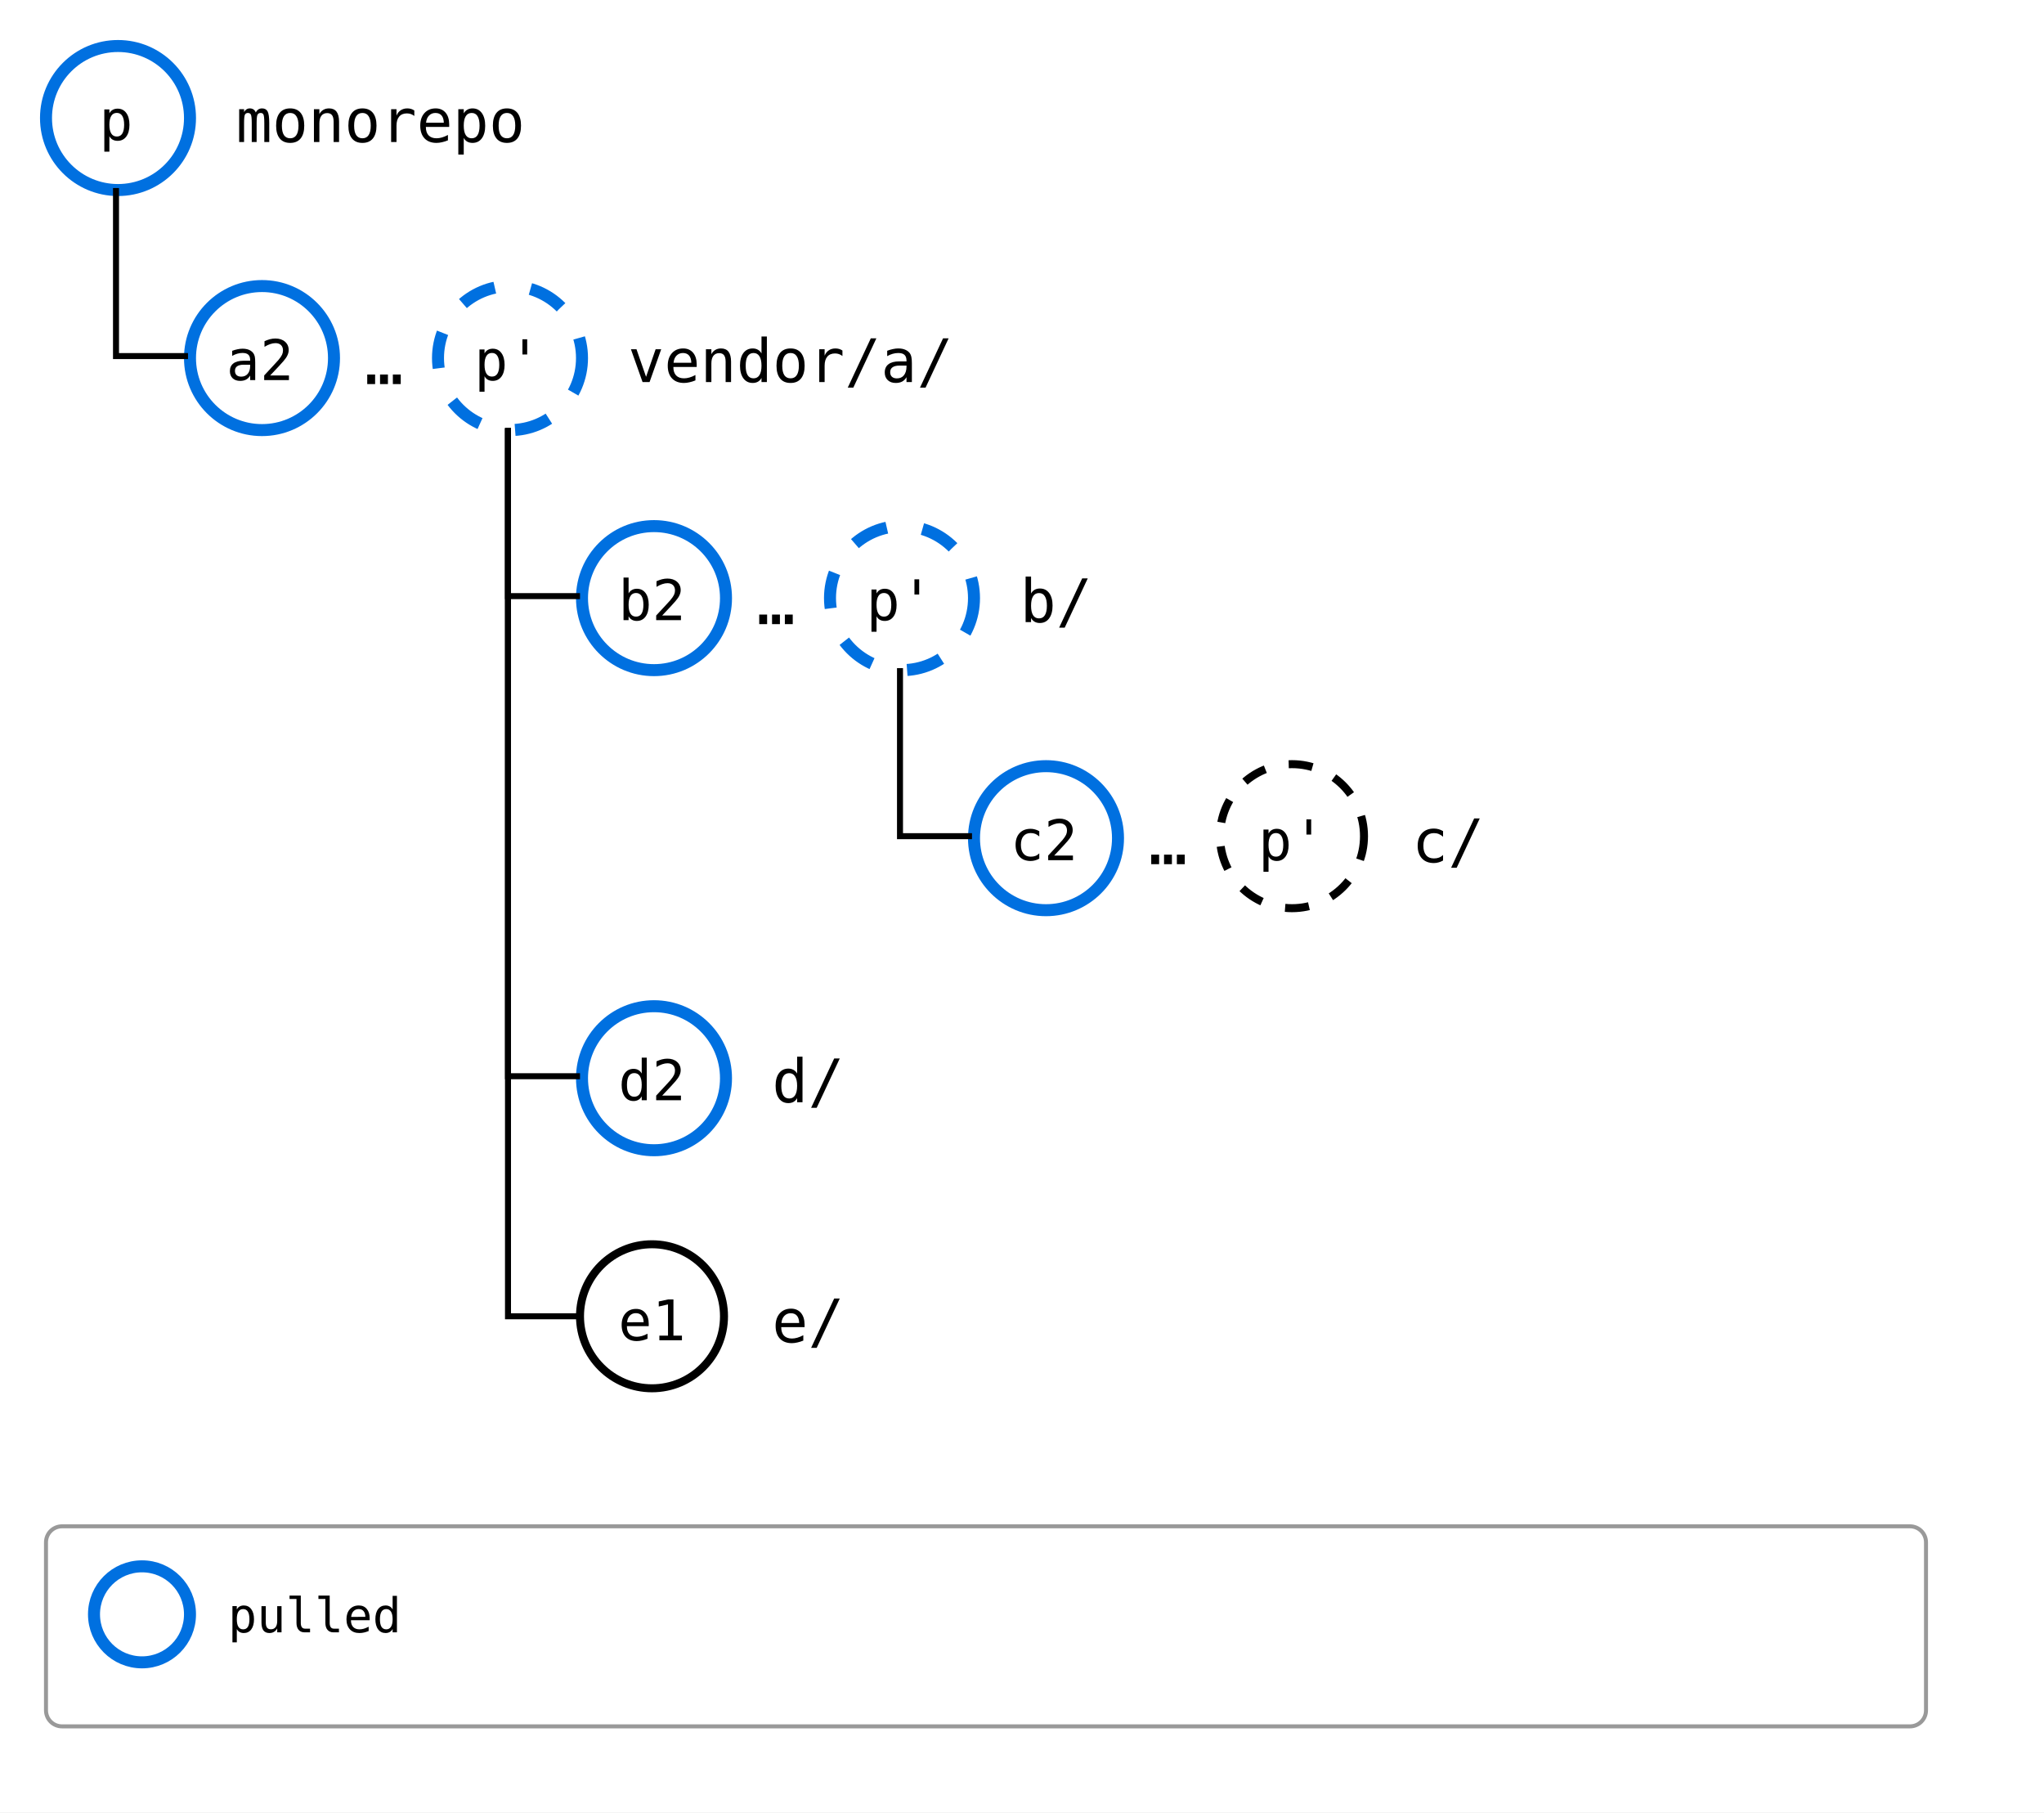
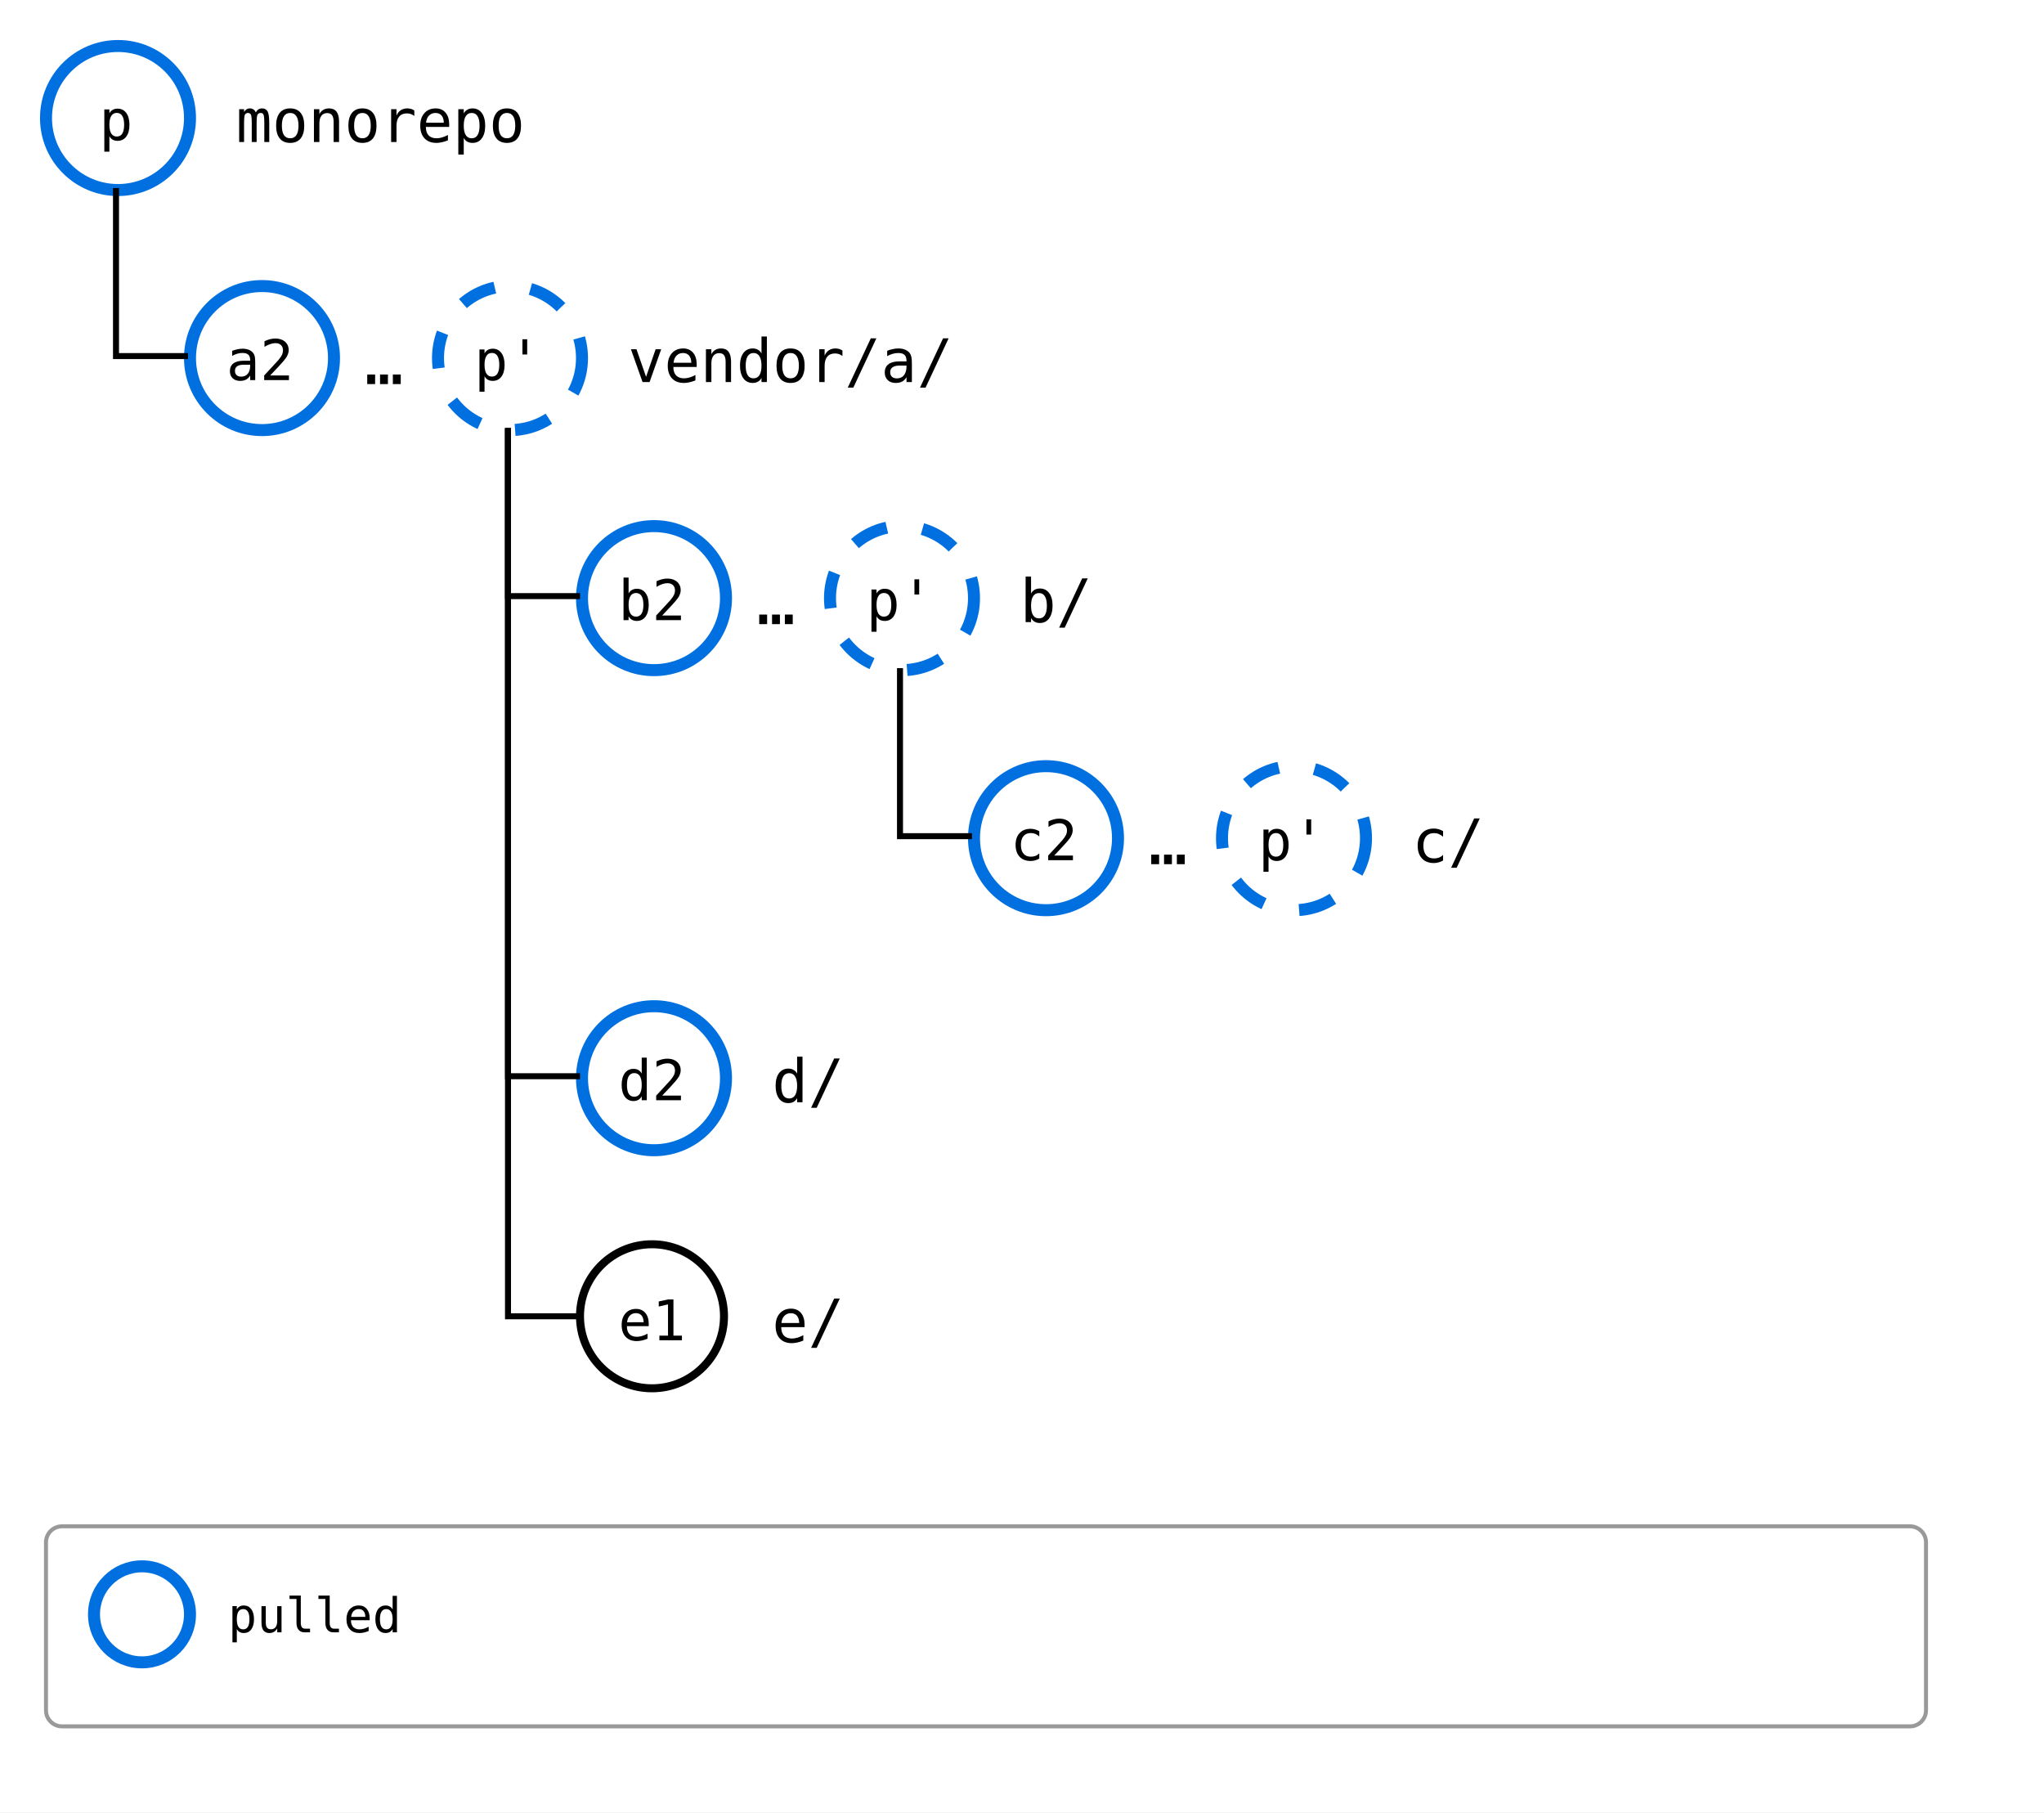
- <svg xmlns="http://www.w3.org/2000/svg" style="background: #ffffff; background-color: light-dark(#ffffff, #121212); color-scheme: light dark;" version="1.1" width="511px" height="453px" viewBox="0 0 511 453" id="ge-svg-oa44C3a1YFbEIYyh8stI" content="&lt;mxfile host=&quot;Electron&quot;&gt;&#10;  &lt;diagram name=&quot;tree-pulled&quot; id=&quot;tree-pulled&quot;&gt;&#10;    &lt;mxGraphModel dx=&quot;-262&quot; dy=&quot;-116&quot; grid=&quot;0&quot; gridSize=&quot;10&quot; guides=&quot;1&quot; tooltips=&quot;1&quot; connect=&quot;1&quot; arrows=&quot;1&quot; fold=&quot;0&quot; page=&quot;0&quot; pageScale=&quot;1&quot; pageWidth=&quot;850&quot; pageHeight=&quot;1100&quot; background=&quot;#ffffff&quot; math=&quot;0&quot; shadow=&quot;0&quot;&gt;&#10;      &lt;root&gt;&#10;        &lt;mxCell id=&quot;0&quot; /&gt;&#10;        &lt;mxCell id=&quot;1&quot; parent=&quot;0&quot; /&gt;&#10;        &lt;mxCell id=&quot;s0&quot; parent=&quot;1&quot; style=&quot;ellipse;aspect=fixed;strokeWidth=2;fontSize=14;fontFamily=Roboto Mono,monospace;strokeColor=#0070E0;strokeWidth=3;&quot; value=&quot;p&quot; vertex=&quot;1&quot;&gt;&#10;          &lt;mxGeometry height=&quot;36&quot; width=&quot;36&quot; as=&quot;geometry&quot; /&gt;&#10;        &lt;/mxCell&gt;&#10;        &lt;mxCell id=&quot;f0&quot; parent=&quot;1&quot; style=&quot;text;align=left;verticalAlign=middle;fontSize=15;fontFamily=Roboto Mono,monospace;tree=1;&quot; value=&quot;monorepo&quot; vertex=&quot;1&quot;&gt;&#10;          &lt;mxGeometry height=&quot;36&quot; width=&quot;192&quot; x=&quot;46&quot; as=&quot;geometry&quot; /&gt;&#10;        &lt;/mxCell&gt;&#10;        &lt;mxCell id=&quot;s1&quot; parent=&quot;1&quot; style=&quot;ellipse;aspect=fixed;strokeWidth=2;fontSize=14;fontFamily=Roboto Mono,monospace;strokeColor=#0070E0;strokeWidth=3;&quot; value=&quot;a2&quot; vertex=&quot;1&quot;&gt;&#10;          &lt;mxGeometry height=&quot;36&quot; width=&quot;36&quot; x=&quot;36&quot; y=&quot;60&quot; as=&quot;geometry&quot; /&gt;&#10;        &lt;/mxCell&gt;&#10;        &lt;mxCell id=&quot;c1&quot; edge=&quot;1&quot; parent=&quot;1&quot; source=&quot;s0&quot; style=&quot;endArrow=none;strokeWidth=1.5;edgeStyle=orthogonalEdgeStyle;rounded=0;exitX=0.5;exitY=1;exitDx=0;exitDy=0;entryX=0;entryY=0.5;entryDx=0;entryDy=0;&quot; target=&quot;s1&quot;&gt;&#10;          &lt;mxGeometry relative=&quot;1&quot; as=&quot;geometry&quot; /&gt;&#10;        &lt;/mxCell&gt;&#10;        &lt;mxCell id=&quot;r1&quot; parent=&quot;1&quot; style=&quot;ellipse;aspect=fixed;strokeWidth=2;fontSize=14;fontFamily=Roboto Mono,monospace;dashed=1;strokeColor=#0070E0;strokeWidth=3;&quot; value=&quot;p&amp;#39;&quot; vertex=&quot;1&quot;&gt;&#10;          &lt;mxGeometry height=&quot;36&quot; width=&quot;36&quot; x=&quot;98&quot; y=&quot;60&quot; as=&quot;geometry&quot; /&gt;&#10;        &lt;/mxCell&gt;&#10;        &lt;mxCell id=&quot;dots1&quot; parent=&quot;1&quot; style=&quot;text;align=center;verticalAlign=middle;fontSize=16;fontFamily=Roboto Mono,monospace;&quot; value=&quot;…&quot; vertex=&quot;1&quot;&gt;&#10;          &lt;mxGeometry height=&quot;36&quot; width=&quot;22&quot; x=&quot;74&quot; y=&quot;60&quot; as=&quot;geometry&quot; /&gt;&#10;        &lt;/mxCell&gt;&#10;        &lt;mxCell id=&quot;f1&quot; parent=&quot;1&quot; style=&quot;text;align=left;verticalAlign=middle;fontSize=15;fontFamily=Roboto Mono,monospace;&quot; value=&quot;vendor/a/&quot; vertex=&quot;1&quot;&gt;&#10;          &lt;mxGeometry height=&quot;36&quot; width=&quot;201&quot; x=&quot;144&quot; y=&quot;60&quot; as=&quot;geometry&quot; /&gt;&#10;        &lt;/mxCell&gt;&#10;        &lt;mxCell id=&quot;s2&quot; parent=&quot;1&quot; style=&quot;ellipse;aspect=fixed;strokeWidth=2;fontSize=14;fontFamily=Roboto Mono,monospace;strokeColor=#0070E0;strokeWidth=3;&quot; value=&quot;b2&quot; vertex=&quot;1&quot;&gt;&#10;          &lt;mxGeometry height=&quot;36&quot; width=&quot;36&quot; x=&quot;134&quot; y=&quot;120&quot; as=&quot;geometry&quot; /&gt;&#10;        &lt;/mxCell&gt;&#10;        &lt;mxCell id=&quot;c2&quot; edge=&quot;1&quot; parent=&quot;1&quot; source=&quot;r1&quot; style=&quot;endArrow=none;strokeWidth=1.5;edgeStyle=orthogonalEdgeStyle;rounded=0;exitX=0.5;exitY=1;exitDx=0;exitDy=0;entryX=0;entryY=0.5;entryDx=0;entryDy=0;&quot; target=&quot;s2&quot;&gt;&#10;          &lt;mxGeometry relative=&quot;1&quot; as=&quot;geometry&quot; /&gt;&#10;        &lt;/mxCell&gt;&#10;        &lt;mxCell id=&quot;r2&quot; parent=&quot;1&quot; style=&quot;ellipse;aspect=fixed;strokeWidth=2;fontSize=14;fontFamily=Roboto Mono,monospace;dashed=1;strokeColor=#0070E0;strokeWidth=3;&quot; value=&quot;p&amp;#39;&quot; vertex=&quot;1&quot;&gt;&#10;          &lt;mxGeometry height=&quot;36&quot; width=&quot;36&quot; x=&quot;196&quot; y=&quot;120&quot; as=&quot;geometry&quot; /&gt;&#10;        &lt;/mxCell&gt;&#10;        &lt;mxCell id=&quot;dots2&quot; parent=&quot;1&quot; style=&quot;text;align=center;verticalAlign=middle;fontSize=16;fontFamily=Roboto Mono,monospace;&quot; value=&quot;…&quot; vertex=&quot;1&quot;&gt;&#10;          &lt;mxGeometry height=&quot;36&quot; width=&quot;22&quot; x=&quot;172&quot; y=&quot;120&quot; as=&quot;geometry&quot; /&gt;&#10;        &lt;/mxCell&gt;&#10;        &lt;mxCell id=&quot;f2&quot; parent=&quot;1&quot; style=&quot;text;align=left;verticalAlign=middle;fontSize=15;fontFamily=Roboto Mono,monospace;&quot; value=&quot;b/&quot; vertex=&quot;1&quot;&gt;&#10;          &lt;mxGeometry height=&quot;36&quot; width=&quot;138&quot; x=&quot;242&quot; y=&quot;120&quot; as=&quot;geometry&quot; /&gt;&#10;        &lt;/mxCell&gt;&#10;        &lt;mxCell id=&quot;s3&quot; parent=&quot;1&quot; style=&quot;ellipse;aspect=fixed;strokeWidth=2;fontSize=14;fontFamily=Roboto Mono,monospace;strokeColor=#0070E0;strokeWidth=3;&quot; value=&quot;c2&quot; vertex=&quot;1&quot;&gt;&#10;          &lt;mxGeometry height=&quot;36&quot; width=&quot;36&quot; x=&quot;232&quot; y=&quot;180&quot; as=&quot;geometry&quot; /&gt;&#10;        &lt;/mxCell&gt;&#10;        &lt;mxCell id=&quot;c3&quot; edge=&quot;1&quot; parent=&quot;1&quot; source=&quot;r2&quot; style=&quot;endArrow=none;strokeWidth=1.5;edgeStyle=orthogonalEdgeStyle;rounded=0;exitX=0.5;exitY=1;exitDx=0;exitDy=0;entryX=0;entryY=0.5;entryDx=0;entryDy=0;&quot; target=&quot;s3&quot;&gt;&#10;          &lt;mxGeometry relative=&quot;1&quot; as=&quot;geometry&quot; /&gt;&#10;        &lt;/mxCell&gt;&#10;        &lt;mxCell id=&quot;r3&quot; parent=&quot;1&quot; style=&quot;ellipse;aspect=fixed;strokeWidth=2;fontSize=14;fontFamily=Roboto Mono,monospace;dashed=1;&quot; value=&quot;p&amp;#39;&quot; vertex=&quot;1&quot;&gt;&#10;          &lt;mxGeometry height=&quot;36&quot; width=&quot;36&quot; x=&quot;294&quot; y=&quot;180&quot; as=&quot;geometry&quot; /&gt;&#10;        &lt;/mxCell&gt;&#10;        &lt;mxCell id=&quot;dots3&quot; parent=&quot;1&quot; style=&quot;text;align=center;verticalAlign=middle;fontSize=16;fontFamily=Roboto Mono,monospace;&quot; value=&quot;…&quot; vertex=&quot;1&quot;&gt;&#10;          &lt;mxGeometry height=&quot;36&quot; width=&quot;22&quot; x=&quot;270&quot; y=&quot;180&quot; as=&quot;geometry&quot; /&gt;&#10;        &lt;/mxCell&gt;&#10;        &lt;mxCell id=&quot;f3&quot; parent=&quot;1&quot; style=&quot;text;align=left;verticalAlign=middle;fontSize=15;fontFamily=Roboto Mono,monospace;&quot; value=&quot;c/&quot; vertex=&quot;1&quot;&gt;&#10;          &lt;mxGeometry height=&quot;36&quot; width=&quot;138&quot; x=&quot;340&quot; y=&quot;180&quot; as=&quot;geometry&quot; /&gt;&#10;        &lt;/mxCell&gt;&#10;        &lt;mxCell id=&quot;s4&quot; parent=&quot;1&quot; style=&quot;ellipse;aspect=fixed;strokeWidth=2;fontSize=14;fontFamily=Roboto Mono,monospace;strokeColor=#0070E0;strokeWidth=3;&quot; value=&quot;d2&quot; vertex=&quot;1&quot;&gt;&#10;          &lt;mxGeometry height=&quot;36&quot; width=&quot;36&quot; x=&quot;134&quot; y=&quot;240&quot; as=&quot;geometry&quot; /&gt;&#10;        &lt;/mxCell&gt;&#10;        &lt;mxCell id=&quot;c4&quot; edge=&quot;1&quot; parent=&quot;1&quot; source=&quot;r1&quot; style=&quot;endArrow=none;strokeWidth=1.5;edgeStyle=orthogonalEdgeStyle;rounded=0;exitX=0.5;exitY=1;exitDx=0;exitDy=0;entryX=0;entryY=0.5;entryDx=0;entryDy=0;&quot; target=&quot;s4&quot;&gt;&#10;          &lt;mxGeometry relative=&quot;1&quot; as=&quot;geometry&quot; /&gt;&#10;        &lt;/mxCell&gt;&#10;        &lt;mxCell id=&quot;f4&quot; parent=&quot;1&quot; style=&quot;text;align=left;verticalAlign=middle;fontSize=15;fontFamily=Roboto Mono,monospace;&quot; value=&quot;d/&quot; vertex=&quot;1&quot;&gt;&#10;          &lt;mxGeometry height=&quot;36&quot; width=&quot;138&quot; x=&quot;180&quot; y=&quot;240&quot; as=&quot;geometry&quot; /&gt;&#10;        &lt;/mxCell&gt;&#10;        &lt;mxCell id=&quot;s5&quot; parent=&quot;1&quot; style=&quot;ellipse;aspect=fixed;strokeWidth=2;fontSize=14;fontFamily=Roboto Mono,monospace;&quot; value=&quot;e1&quot; vertex=&quot;1&quot;&gt;&#10;          &lt;mxGeometry height=&quot;36&quot; width=&quot;36&quot; x=&quot;134&quot; y=&quot;300&quot; as=&quot;geometry&quot; /&gt;&#10;        &lt;/mxCell&gt;&#10;        &lt;mxCell id=&quot;c5&quot; edge=&quot;1&quot; parent=&quot;1&quot; source=&quot;r1&quot; style=&quot;endArrow=none;strokeWidth=1.5;edgeStyle=orthogonalEdgeStyle;rounded=0;exitX=0.5;exitY=1;exitDx=0;exitDy=0;entryX=0;entryY=0.5;entryDx=0;entryDy=0;&quot; target=&quot;s5&quot;&gt;&#10;          &lt;mxGeometry relative=&quot;1&quot; as=&quot;geometry&quot; /&gt;&#10;        &lt;/mxCell&gt;&#10;        &lt;mxCell id=&quot;f5&quot; parent=&quot;1&quot; style=&quot;text;align=left;verticalAlign=middle;fontSize=15;fontFamily=Roboto Mono,monospace;&quot; value=&quot;e/&quot; vertex=&quot;1&quot;&gt;&#10;          &lt;mxGeometry height=&quot;36&quot; width=&quot;138&quot; x=&quot;180&quot; y=&quot;300&quot; as=&quot;geometry&quot; /&gt;&#10;        &lt;/mxCell&gt;&#10;        &lt;mxCell id=&quot;legend&quot; parent=&quot;1&quot; style=&quot;rounded=1;arcSize=8;fillColor=none;strokeColor=#999999;strokeWidth=1;legend=1;&quot; value=&quot;&quot; vertex=&quot;1&quot;&gt;&#10;          &lt;mxGeometry height=&quot;50&quot; width=&quot;470&quot; y=&quot;370&quot; as=&quot;geometry&quot; /&gt;&#10;        &lt;/mxCell&gt;&#10;        &lt;mxCell id=&quot;lg0&quot; parent=&quot;legend&quot; style=&quot;ellipse;aspect=fixed;strokeWidth=2;strokeColor=#0070E0;strokeWidth=3;&quot; value=&quot;&quot; vertex=&quot;1&quot;&gt;&#10;          &lt;mxGeometry height=&quot;24&quot; width=&quot;24&quot; x=&quot;12&quot; y=&quot;10&quot; as=&quot;geometry&quot; /&gt;&#10;        &lt;/mxCell&gt;&#10;        &lt;mxCell id=&quot;lt0&quot; parent=&quot;legend&quot; style=&quot;text;align=left;verticalAlign=middle;fontSize=12;fontFamily=Roboto Mono,monospace;&quot; value=&quot;pulled&quot; vertex=&quot;1&quot;&gt;&#10;          &lt;mxGeometry height=&quot;28&quot; width=&quot;190&quot; x=&quot;44&quot; y=&quot;8&quot; as=&quot;geometry&quot; /&gt;&#10;        &lt;/mxCell&gt;&#10;      &lt;/root&gt;&#10;    &lt;/mxGraphModel&gt;&#10;  &lt;/diagram&gt;&#10;&lt;/mxfile&gt;&#10;">
-   <style type="text/css">@supports (color: light-dark(#000, #fff)) { #ge-svg-oa44C3a1YFbEIYyh8stI { --ge-adaptive-bg: light-dark(#ffffff, var(--ge-dark-color, #121212)); } }</style>
+ <svg xmlns="http://www.w3.org/2000/svg" style="background: #ffffff; background-color: light-dark(#ffffff, #121212); color-scheme: light dark;" version="1.1" width="511px" height="453px" viewBox="0 0 511 453" id="ge-svg-OMrAR8x2IR1rV7DKzYcM" content="&lt;mxfile host=&quot;Electron&quot;&gt;&#10;  &lt;diagram name=&quot;tree&quot; id=&quot;tree&quot;&gt;&#10;    &lt;mxGraphModel dx=&quot;-262&quot; dy=&quot;-116&quot; grid=&quot;0&quot; gridSize=&quot;10&quot; guides=&quot;1&quot; tooltips=&quot;1&quot; connect=&quot;1&quot; arrows=&quot;1&quot; fold=&quot;0&quot; page=&quot;0&quot; pageScale=&quot;1&quot; pageWidth=&quot;850&quot; pageHeight=&quot;1100&quot; background=&quot;#ffffff&quot; math=&quot;0&quot; shadow=&quot;0&quot;&gt;&#10;      &lt;root&gt;&#10;        &lt;mxCell id=&quot;0&quot; /&gt;&#10;        &lt;mxCell id=&quot;1&quot; parent=&quot;0&quot; /&gt;&#10;        &lt;mxCell id=&quot;s0&quot; parent=&quot;1&quot; style=&quot;ellipse;aspect=fixed;strokeWidth=2;fontSize=14;fontFamily=Roboto Mono,monospace;strokeColor=#0070E0;strokeWidth=3;&quot; value=&quot;p&quot; vertex=&quot;1&quot;&gt;&#10;          &lt;mxGeometry height=&quot;36&quot; width=&quot;36&quot; as=&quot;geometry&quot; /&gt;&#10;        &lt;/mxCell&gt;&#10;        &lt;mxCell id=&quot;f0&quot; parent=&quot;1&quot; style=&quot;text;align=left;verticalAlign=middle;fontSize=15;fontFamily=Roboto Mono,monospace;tree=1;&quot; value=&quot;monorepo&quot; vertex=&quot;1&quot;&gt;&#10;          &lt;mxGeometry height=&quot;36&quot; width=&quot;192&quot; x=&quot;46&quot; as=&quot;geometry&quot; /&gt;&#10;        &lt;/mxCell&gt;&#10;        &lt;mxCell id=&quot;s1&quot; parent=&quot;1&quot; style=&quot;ellipse;aspect=fixed;strokeWidth=2;fontSize=14;fontFamily=Roboto Mono,monospace;strokeColor=#0070E0;strokeWidth=3;&quot; value=&quot;a2&quot; vertex=&quot;1&quot;&gt;&#10;          &lt;mxGeometry height=&quot;36&quot; width=&quot;36&quot; x=&quot;36&quot; y=&quot;60&quot; as=&quot;geometry&quot; /&gt;&#10;        &lt;/mxCell&gt;&#10;        &lt;mxCell id=&quot;dots1&quot; parent=&quot;1&quot; style=&quot;text;align=center;verticalAlign=middle;fontSize=16;fontFamily=Roboto Mono,monospace;&quot; value=&quot;…&quot; vertex=&quot;1&quot;&gt;&#10;          &lt;mxGeometry height=&quot;36&quot; width=&quot;22&quot; x=&quot;74&quot; y=&quot;60&quot; as=&quot;geometry&quot; /&gt;&#10;        &lt;/mxCell&gt;&#10;        &lt;mxCell id=&quot;r1&quot; parent=&quot;1&quot; style=&quot;ellipse;aspect=fixed;strokeWidth=2;fontSize=14;fontFamily=Roboto Mono,monospace;dashed=1;strokeColor=#0070E0;strokeWidth=3;&quot; value=&quot;p&amp;#39;&quot; vertex=&quot;1&quot;&gt;&#10;          &lt;mxGeometry height=&quot;36&quot; width=&quot;36&quot; x=&quot;98&quot; y=&quot;60&quot; as=&quot;geometry&quot; /&gt;&#10;        &lt;/mxCell&gt;&#10;        &lt;mxCell id=&quot;f1&quot; parent=&quot;1&quot; style=&quot;text;align=left;verticalAlign=middle;fontSize=15;fontFamily=Roboto Mono,monospace;&quot; value=&quot;vendor/a/&quot; vertex=&quot;1&quot;&gt;&#10;          &lt;mxGeometry height=&quot;36&quot; width=&quot;201&quot; x=&quot;144&quot; y=&quot;60&quot; as=&quot;geometry&quot; /&gt;&#10;        &lt;/mxCell&gt;&#10;        &lt;mxCell id=&quot;s2&quot; parent=&quot;1&quot; style=&quot;ellipse;aspect=fixed;strokeWidth=2;fontSize=14;fontFamily=Roboto Mono,monospace;strokeColor=#0070E0;strokeWidth=3;&quot; value=&quot;b2&quot; vertex=&quot;1&quot;&gt;&#10;          &lt;mxGeometry height=&quot;36&quot; width=&quot;36&quot; x=&quot;134&quot; y=&quot;120&quot; as=&quot;geometry&quot; /&gt;&#10;        &lt;/mxCell&gt;&#10;        &lt;mxCell id=&quot;dots2&quot; parent=&quot;1&quot; style=&quot;text;align=center;verticalAlign=middle;fontSize=16;fontFamily=Roboto Mono,monospace;&quot; value=&quot;…&quot; vertex=&quot;1&quot;&gt;&#10;          &lt;mxGeometry height=&quot;36&quot; width=&quot;22&quot; x=&quot;172&quot; y=&quot;120&quot; as=&quot;geometry&quot; /&gt;&#10;        &lt;/mxCell&gt;&#10;        &lt;mxCell id=&quot;r2&quot; parent=&quot;1&quot; style=&quot;ellipse;aspect=fixed;strokeWidth=2;fontSize=14;fontFamily=Roboto Mono,monospace;dashed=1;strokeColor=#0070E0;strokeWidth=3;&quot; value=&quot;p&amp;#39;&quot; vertex=&quot;1&quot;&gt;&#10;          &lt;mxGeometry height=&quot;36&quot; width=&quot;36&quot; x=&quot;196&quot; y=&quot;120&quot; as=&quot;geometry&quot; /&gt;&#10;        &lt;/mxCell&gt;&#10;        &lt;mxCell id=&quot;f2&quot; parent=&quot;1&quot; style=&quot;text;align=left;verticalAlign=middle;fontSize=15;fontFamily=Roboto Mono,monospace;&quot; value=&quot;b/&quot; vertex=&quot;1&quot;&gt;&#10;          &lt;mxGeometry height=&quot;36&quot; width=&quot;138&quot; x=&quot;242&quot; y=&quot;120&quot; as=&quot;geometry&quot; /&gt;&#10;        &lt;/mxCell&gt;&#10;        &lt;mxCell id=&quot;s3&quot; parent=&quot;1&quot; style=&quot;ellipse;aspect=fixed;strokeWidth=2;fontSize=14;fontFamily=Roboto Mono,monospace;strokeColor=#0070E0;strokeWidth=3;&quot; value=&quot;c2&quot; vertex=&quot;1&quot;&gt;&#10;          &lt;mxGeometry height=&quot;36&quot; width=&quot;36&quot; x=&quot;232&quot; y=&quot;180&quot; as=&quot;geometry&quot; /&gt;&#10;        &lt;/mxCell&gt;&#10;        &lt;mxCell id=&quot;dots3&quot; parent=&quot;1&quot; style=&quot;text;align=center;verticalAlign=middle;fontSize=16;fontFamily=Roboto Mono,monospace;&quot; value=&quot;…&quot; vertex=&quot;1&quot;&gt;&#10;          &lt;mxGeometry height=&quot;36&quot; width=&quot;22&quot; x=&quot;270&quot; y=&quot;180&quot; as=&quot;geometry&quot; /&gt;&#10;        &lt;/mxCell&gt;&#10;        &lt;mxCell id=&quot;r3&quot; parent=&quot;1&quot; style=&quot;ellipse;aspect=fixed;strokeWidth=2;fontSize=14;fontFamily=Roboto Mono,monospace;dashed=1;strokeColor=#0070E0;strokeWidth=3;&quot; value=&quot;p&amp;#39;&quot; vertex=&quot;1&quot;&gt;&#10;          &lt;mxGeometry height=&quot;36&quot; width=&quot;36&quot; x=&quot;294&quot; y=&quot;180&quot; as=&quot;geometry&quot; /&gt;&#10;        &lt;/mxCell&gt;&#10;        &lt;mxCell id=&quot;f3&quot; parent=&quot;1&quot; style=&quot;text;align=left;verticalAlign=middle;fontSize=15;fontFamily=Roboto Mono,monospace;&quot; value=&quot;c/&quot; vertex=&quot;1&quot;&gt;&#10;          &lt;mxGeometry height=&quot;36&quot; width=&quot;138&quot; x=&quot;340&quot; y=&quot;180&quot; as=&quot;geometry&quot; /&gt;&#10;        &lt;/mxCell&gt;&#10;        &lt;mxCell id=&quot;s4&quot; parent=&quot;1&quot; style=&quot;ellipse;aspect=fixed;strokeWidth=2;fontSize=14;fontFamily=Roboto Mono,monospace;strokeColor=#0070E0;strokeWidth=3;&quot; value=&quot;d2&quot; vertex=&quot;1&quot;&gt;&#10;          &lt;mxGeometry height=&quot;36&quot; width=&quot;36&quot; x=&quot;134&quot; y=&quot;240&quot; as=&quot;geometry&quot; /&gt;&#10;        &lt;/mxCell&gt;&#10;        &lt;mxCell id=&quot;f4&quot; parent=&quot;1&quot; style=&quot;text;align=left;verticalAlign=middle;fontSize=15;fontFamily=Roboto Mono,monospace;&quot; value=&quot;d/&quot; vertex=&quot;1&quot;&gt;&#10;          &lt;mxGeometry height=&quot;36&quot; width=&quot;138&quot; x=&quot;180&quot; y=&quot;240&quot; as=&quot;geometry&quot; /&gt;&#10;        &lt;/mxCell&gt;&#10;        &lt;mxCell id=&quot;s5&quot; parent=&quot;1&quot; style=&quot;ellipse;aspect=fixed;strokeWidth=2;fontSize=14;fontFamily=Roboto Mono,monospace;&quot; value=&quot;e1&quot; vertex=&quot;1&quot;&gt;&#10;          &lt;mxGeometry height=&quot;36&quot; width=&quot;36&quot; x=&quot;134&quot; y=&quot;300&quot; as=&quot;geometry&quot; /&gt;&#10;        &lt;/mxCell&gt;&#10;        &lt;mxCell id=&quot;f5&quot; parent=&quot;1&quot; style=&quot;text;align=left;verticalAlign=middle;fontSize=15;fontFamily=Roboto Mono,monospace;&quot; value=&quot;e/&quot; vertex=&quot;1&quot;&gt;&#10;          &lt;mxGeometry height=&quot;36&quot; width=&quot;138&quot; x=&quot;180&quot; y=&quot;300&quot; as=&quot;geometry&quot; /&gt;&#10;        &lt;/mxCell&gt;&#10;        &lt;mxCell id=&quot;legend&quot; parent=&quot;1&quot; style=&quot;rounded=1;arcSize=8;fillColor=none;strokeColor=#999999;strokeWidth=1;legend=1;&quot; value=&quot;&quot; vertex=&quot;1&quot;&gt;&#10;          &lt;mxGeometry height=&quot;50&quot; width=&quot;470&quot; y=&quot;370&quot; as=&quot;geometry&quot; /&gt;&#10;        &lt;/mxCell&gt;&#10;        &lt;mxCell id=&quot;lg0&quot; parent=&quot;legend&quot; style=&quot;ellipse;aspect=fixed;strokeWidth=2;strokeColor=#0070E0;strokeWidth=3;&quot; value=&quot;&quot; vertex=&quot;1&quot;&gt;&#10;          &lt;mxGeometry height=&quot;24&quot; width=&quot;24&quot; x=&quot;12&quot; y=&quot;10&quot; as=&quot;geometry&quot; /&gt;&#10;        &lt;/mxCell&gt;&#10;        &lt;mxCell id=&quot;lt0&quot; parent=&quot;legend&quot; style=&quot;text;align=left;verticalAlign=middle;fontSize=12;fontFamily=Roboto Mono,monospace;&quot; value=&quot;pulled&quot; vertex=&quot;1&quot;&gt;&#10;          &lt;mxGeometry height=&quot;28&quot; width=&quot;190&quot; x=&quot;44&quot; y=&quot;8&quot; as=&quot;geometry&quot; /&gt;&#10;        &lt;/mxCell&gt;&#10;        &lt;mxCell id=&quot;c1&quot; edge=&quot;1&quot; parent=&quot;1&quot; source=&quot;s0&quot; style=&quot;endArrow=none;strokeWidth=1.5;edgeStyle=orthogonalEdgeStyle;rounded=0;exitX=0.5;exitY=1;exitDx=0;exitDy=0;entryX=0;entryY=0.5;entryDx=0;entryDy=0;&quot; target=&quot;s1&quot;&gt;&#10;          &lt;mxGeometry relative=&quot;1&quot; as=&quot;geometry&quot; /&gt;&#10;        &lt;/mxCell&gt;&#10;        &lt;mxCell id=&quot;c2&quot; edge=&quot;1&quot; parent=&quot;1&quot; source=&quot;r1&quot; style=&quot;endArrow=none;strokeWidth=1.5;edgeStyle=orthogonalEdgeStyle;rounded=0;exitX=0.5;exitY=1;exitDx=0;exitDy=0;entryX=0;entryY=0.5;entryDx=0;entryDy=0;&quot; target=&quot;s2&quot;&gt;&#10;          &lt;mxGeometry relative=&quot;1&quot; as=&quot;geometry&quot; /&gt;&#10;        &lt;/mxCell&gt;&#10;        &lt;mxCell id=&quot;c3&quot; edge=&quot;1&quot; parent=&quot;1&quot; source=&quot;r2&quot; style=&quot;endArrow=none;strokeWidth=1.5;edgeStyle=orthogonalEdgeStyle;rounded=0;exitX=0.5;exitY=1;exitDx=0;exitDy=0;entryX=0;entryY=0.5;entryDx=0;entryDy=0;&quot; target=&quot;s3&quot;&gt;&#10;          &lt;mxGeometry relative=&quot;1&quot; as=&quot;geometry&quot; /&gt;&#10;        &lt;/mxCell&gt;&#10;        &lt;mxCell id=&quot;c4&quot; edge=&quot;1&quot; parent=&quot;1&quot; source=&quot;r1&quot; style=&quot;endArrow=none;strokeWidth=1.5;edgeStyle=orthogonalEdgeStyle;rounded=0;exitX=0.5;exitY=1;exitDx=0;exitDy=0;entryX=0;entryY=0.5;entryDx=0;entryDy=0;&quot; target=&quot;s4&quot;&gt;&#10;          &lt;mxGeometry relative=&quot;1&quot; as=&quot;geometry&quot; /&gt;&#10;        &lt;/mxCell&gt;&#10;        &lt;mxCell id=&quot;c5&quot; edge=&quot;1&quot; parent=&quot;1&quot; source=&quot;r1&quot; style=&quot;endArrow=none;strokeWidth=1.5;edgeStyle=orthogonalEdgeStyle;rounded=0;exitX=0.5;exitY=1;exitDx=0;exitDy=0;entryX=0;entryY=0.5;entryDx=0;entryDy=0;&quot; target=&quot;s5&quot;&gt;&#10;          &lt;mxGeometry relative=&quot;1&quot; as=&quot;geometry&quot; /&gt;&#10;        &lt;/mxCell&gt;&#10;      &lt;/root&gt;&#10;    &lt;/mxGraphModel&gt;&#10;  &lt;/diagram&gt;&#10;&lt;/mxfile&gt;&#10;">
+   <style type="text/css">@supports (color: light-dark(#000, #fff)) { #ge-svg-OMrAR8x2IR1rV7DKzYcM { --ge-adaptive-bg: light-dark(#ffffff, var(--ge-dark-color, #121212)); } }</style>
  <defs />
  <rect fill="#ffffff" width="100%" height="100%" x="0" y="0" style="fill: light-dark(rgb(255, 255, 255), rgb(18, 18, 18));" />
  <g>
    <g data-cell-id="0">
      <g data-cell-id="1">
        <g data-cell-id="s0">
          <g transform="translate(0.5,0.5)">
            <ellipse cx="29" cy="29" rx="18" ry="18" fill="#ffffff" stroke="#0070e0" stroke-width="3" pointer-events="all" style="fill: var(--ge-adaptive-bg, #ffffff); stroke: light-dark(rgb(0, 112, 224), rgb(72, 168, 255));" />
          </g>
          <g>
            <g fill="#000000" font-family="'Roboto Mono', monospace" text-anchor="middle" font-size="14px" style="fill: light-dark(rgb(0, 0, 0), rgb(255, 255, 255));">
              <text x="29" y="35">p</text>
            </g>
          </g>
        </g>
        <g data-cell-id="f0">
          <g>
            <rect x="57" y="11" width="192" height="36" fill="none" stroke="none" pointer-events="all" />
          </g>
          <g>
            <g fill="#000000" font-family="'Roboto Mono', monospace" text-anchor="start" font-size="15px" style="fill: light-dark(rgb(0, 0, 0), rgb(255, 255, 255));">
              <text x="59" y="35.5">monorepo</text>
            </g>
          </g>
        </g>
        <g data-cell-id="s1">
          <g transform="translate(0.5,0.5)">
            <ellipse cx="65" cy="89" rx="18" ry="18" fill="#ffffff" stroke="#0070e0" stroke-width="3" pointer-events="all" style="fill: var(--ge-adaptive-bg, #ffffff); stroke: light-dark(rgb(0, 112, 224), rgb(72, 168, 255));" />
          </g>
          <g>
            <g fill="#000000" font-family="'Roboto Mono', monospace" text-anchor="middle" font-size="14px" style="fill: light-dark(rgb(0, 0, 0), rgb(255, 255, 255));">
              <text x="65" y="95">a2</text>
            </g>
          </g>
        </g>
-         <g data-cell-id="c1">
-           <g>
-             <path d="M 29 47 L 29 89 L 47 89" fill="none" stroke="#000000" stroke-width="1.5" stroke-miterlimit="10" pointer-events="stroke" style="stroke: light-dark(rgb(0, 0, 0), rgb(255, 255, 255));" />
-           </g>
-         </g>
-         <g data-cell-id="r1">
-           <g transform="translate(0.5,0.5)">
-             <ellipse cx="127" cy="89" rx="18" ry="18" fill="#ffffff" stroke="#0070e0" stroke-width="3" stroke-dasharray="9 9" pointer-events="all" style="fill: var(--ge-adaptive-bg, #ffffff); stroke: light-dark(rgb(0, 112, 224), rgb(72, 168, 255));" />
-           </g>
-           <g>
-             <g fill="#000000" font-family="'Roboto Mono', monospace" text-anchor="middle" font-size="14px" style="fill: light-dark(rgb(0, 0, 0), rgb(255, 255, 255));">
-               <text x="127" y="95">p'</text>
-             </g>
-           </g>
-         </g>
        <g data-cell-id="dots1">
          <g>
            <rect x="85" y="71" width="22" height="36" fill="none" stroke="none" pointer-events="all" />
          </g>
          <g>
            <g fill="#000000" font-family="'Roboto Mono', monospace" text-anchor="middle" font-size="16px" style="fill: light-dark(rgb(0, 0, 0), rgb(255, 255, 255));">
              <text x="96" y="96">…</text>
            </g>
          </g>
        </g>
+         <g data-cell-id="r1">
+           <g transform="translate(0.5,0.5)">
+             <ellipse cx="127" cy="89" rx="18" ry="18" fill="#ffffff" stroke="#0070e0" stroke-width="3" stroke-dasharray="9 9" pointer-events="all" style="fill: var(--ge-adaptive-bg, #ffffff); stroke: light-dark(rgb(0, 112, 224), rgb(72, 168, 255));" />
+           </g>
+           <g>
+             <g fill="#000000" font-family="'Roboto Mono', monospace" text-anchor="middle" font-size="14px" style="fill: light-dark(rgb(0, 0, 0), rgb(255, 255, 255));">
+               <text x="127" y="95">p'</text>
+             </g>
+           </g>
+         </g>
        <g data-cell-id="f1">
          <g>
            <rect x="155" y="71" width="201" height="36" fill="none" stroke="none" pointer-events="all" />
          </g>
          <g>
            <g fill="#000000" font-family="'Roboto Mono', monospace" text-anchor="start" font-size="15px" style="fill: light-dark(rgb(0, 0, 0), rgb(255, 255, 255));">
              <text x="157" y="95.5">vendor/a/</text>
            </g>
          </g>
        </g>
        <g data-cell-id="s2">
          <g transform="translate(0.5,0.5)">
            <ellipse cx="163" cy="149" rx="18" ry="18" fill="#ffffff" stroke="#0070e0" stroke-width="3" pointer-events="all" style="fill: var(--ge-adaptive-bg, #ffffff); stroke: light-dark(rgb(0, 112, 224), rgb(72, 168, 255));" />
          </g>
          <g>
            <g fill="#000000" font-family="'Roboto Mono', monospace" text-anchor="middle" font-size="14px" style="fill: light-dark(rgb(0, 0, 0), rgb(255, 255, 255));">
              <text x="163" y="155">b2</text>
-             </g>
-           </g>
-         </g>
-         <g data-cell-id="c2">
-           <g>
-             <path d="M 127 107 L 127 149 L 145 149" fill="none" stroke="#000000" stroke-width="1.5" stroke-miterlimit="10" pointer-events="stroke" style="stroke: light-dark(rgb(0, 0, 0), rgb(255, 255, 255));" />
-           </g>
-         </g>
-         <g data-cell-id="r2">
-           <g transform="translate(0.5,0.5)">
-             <ellipse cx="225" cy="149" rx="18" ry="18" fill="#ffffff" stroke="#0070e0" stroke-width="3" stroke-dasharray="9 9" pointer-events="all" style="fill: var(--ge-adaptive-bg, #ffffff); stroke: light-dark(rgb(0, 112, 224), rgb(72, 168, 255));" />
-           </g>
-           <g>
-             <g fill="#000000" font-family="'Roboto Mono', monospace" text-anchor="middle" font-size="14px" style="fill: light-dark(rgb(0, 0, 0), rgb(255, 255, 255));">
-               <text x="225" y="155">p'</text>
            </g>
          </g>
        </g>
        <g data-cell-id="dots2">
          <g>
            <rect x="183" y="131" width="22" height="36" fill="none" stroke="none" pointer-events="all" />
          </g>
          <g>
            <g fill="#000000" font-family="'Roboto Mono', monospace" text-anchor="middle" font-size="16px" style="fill: light-dark(rgb(0, 0, 0), rgb(255, 255, 255));">
              <text x="194" y="156">…</text>
            </g>
          </g>
        </g>
+         <g data-cell-id="r2">
+           <g transform="translate(0.5,0.5)">
+             <ellipse cx="225" cy="149" rx="18" ry="18" fill="#ffffff" stroke="#0070e0" stroke-width="3" stroke-dasharray="9 9" pointer-events="all" style="fill: var(--ge-adaptive-bg, #ffffff); stroke: light-dark(rgb(0, 112, 224), rgb(72, 168, 255));" />
+           </g>
+           <g>
+             <g fill="#000000" font-family="'Roboto Mono', monospace" text-anchor="middle" font-size="14px" style="fill: light-dark(rgb(0, 0, 0), rgb(255, 255, 255));">
+               <text x="225" y="155">p'</text>
+             </g>
+           </g>
+         </g>
        <g data-cell-id="f2">
          <g>
            <rect x="253" y="131" width="138" height="36" fill="none" stroke="none" pointer-events="all" />
          </g>
          <g>
            <g fill="#000000" font-family="'Roboto Mono', monospace" text-anchor="start" font-size="15px" style="fill: light-dark(rgb(0, 0, 0), rgb(255, 255, 255));">
              <text x="255" y="155.5">b/</text>
            </g>
          </g>
        </g>
        <g data-cell-id="s3">
          <g transform="translate(0.5,0.5)">
            <ellipse cx="261" cy="209" rx="18" ry="18" fill="#ffffff" stroke="#0070e0" stroke-width="3" pointer-events="all" style="fill: var(--ge-adaptive-bg, #ffffff); stroke: light-dark(rgb(0, 112, 224), rgb(72, 168, 255));" />
          </g>
          <g>
            <g fill="#000000" font-family="'Roboto Mono', monospace" text-anchor="middle" font-size="14px" style="fill: light-dark(rgb(0, 0, 0), rgb(255, 255, 255));">
              <text x="261" y="215">c2</text>
-             </g>
-           </g>
-         </g>
-         <g data-cell-id="c3">
-           <g>
-             <path d="M 225 167 L 225 209 L 243 209" fill="none" stroke="#000000" stroke-width="1.5" stroke-miterlimit="10" pointer-events="stroke" style="stroke: light-dark(rgb(0, 0, 0), rgb(255, 255, 255));" />
-           </g>
-         </g>
-         <g data-cell-id="r3">
-           <g>
-             <ellipse cx="323" cy="209" rx="18" ry="18" fill="#ffffff" stroke="#000000" stroke-width="2" stroke-dasharray="6 6" pointer-events="all" style="fill: var(--ge-adaptive-bg, #ffffff); stroke: light-dark(rgb(0, 0, 0), rgb(255, 255, 255));" />
-           </g>
-           <g>
-             <g fill="#000000" font-family="'Roboto Mono', monospace" text-anchor="middle" font-size="14px" style="fill: light-dark(rgb(0, 0, 0), rgb(255, 255, 255));">
-               <text x="323" y="215">p'</text>
            </g>
          </g>
        </g>
        <g data-cell-id="dots3">
          <g>
            <rect x="281" y="191" width="22" height="36" fill="none" stroke="none" pointer-events="all" />
          </g>
          <g>
            <g fill="#000000" font-family="'Roboto Mono', monospace" text-anchor="middle" font-size="16px" style="fill: light-dark(rgb(0, 0, 0), rgb(255, 255, 255));">
              <text x="292" y="216">…</text>
            </g>
          </g>
        </g>
+         <g data-cell-id="r3">
+           <g transform="translate(0.5,0.5)">
+             <ellipse cx="323" cy="209" rx="18" ry="18" fill="#ffffff" stroke="#0070e0" stroke-width="3" stroke-dasharray="9 9" pointer-events="all" style="fill: var(--ge-adaptive-bg, #ffffff); stroke: light-dark(rgb(0, 112, 224), rgb(72, 168, 255));" />
+           </g>
+           <g>
+             <g fill="#000000" font-family="'Roboto Mono', monospace" text-anchor="middle" font-size="14px" style="fill: light-dark(rgb(0, 0, 0), rgb(255, 255, 255));">
+               <text x="323" y="215">p'</text>
+             </g>
+           </g>
+         </g>
        <g data-cell-id="f3">
          <g>
            <rect x="351" y="191" width="138" height="36" fill="none" stroke="none" pointer-events="all" />
          </g>
          <g>
            <g fill="#000000" font-family="'Roboto Mono', monospace" text-anchor="start" font-size="15px" style="fill: light-dark(rgb(0, 0, 0), rgb(255, 255, 255));">
              <text x="353" y="215.5">c/</text>
            </g>
          </g>
        </g>
        <g data-cell-id="s4">
          <g transform="translate(0.5,0.5)">
            <ellipse cx="163" cy="269" rx="18" ry="18" fill="#ffffff" stroke="#0070e0" stroke-width="3" pointer-events="all" style="fill: var(--ge-adaptive-bg, #ffffff); stroke: light-dark(rgb(0, 112, 224), rgb(72, 168, 255));" />
          </g>
          <g>
            <g fill="#000000" font-family="'Roboto Mono', monospace" text-anchor="middle" font-size="14px" style="fill: light-dark(rgb(0, 0, 0), rgb(255, 255, 255));">
              <text x="163" y="275">d2</text>
            </g>
          </g>
        </g>
-         <g data-cell-id="c4">
-           <g>
-             <path d="M 127 107 L 127 269 L 145 269" fill="none" stroke="#000000" stroke-width="1.5" stroke-miterlimit="10" pointer-events="stroke" style="stroke: light-dark(rgb(0, 0, 0), rgb(255, 255, 255));" />
-           </g>
-         </g>
        <g data-cell-id="f4">
          <g>
            <rect x="191" y="251" width="138" height="36" fill="none" stroke="none" pointer-events="all" />
          </g>
          <g>
            <g fill="#000000" font-family="'Roboto Mono', monospace" text-anchor="start" font-size="15px" style="fill: light-dark(rgb(0, 0, 0), rgb(255, 255, 255));">
              <text x="193" y="275.5">d/</text>
            </g>
          </g>
        </g>
        <g data-cell-id="s5">
          <g>
            <ellipse cx="163" cy="329" rx="18" ry="18" fill="#ffffff" stroke="#000000" stroke-width="2" pointer-events="all" style="fill: var(--ge-adaptive-bg, #ffffff); stroke: light-dark(rgb(0, 0, 0), rgb(255, 255, 255));" />
          </g>
          <g>
            <g fill="#000000" font-family="'Roboto Mono', monospace" text-anchor="middle" font-size="14px" style="fill: light-dark(rgb(0, 0, 0), rgb(255, 255, 255));">
              <text x="163" y="335">e1</text>
            </g>
-           </g>
-         </g>
-         <g data-cell-id="c5">
-           <g>
-             <path d="M 127 107 L 127 329 L 145 329" fill="none" stroke="#000000" stroke-width="1.5" stroke-miterlimit="10" pointer-events="stroke" style="stroke: light-dark(rgb(0, 0, 0), rgb(255, 255, 255));" />
          </g>
        </g>
        <g data-cell-id="f5">
          <g>
            <rect x="191" y="311" width="138" height="36" fill="none" stroke="none" pointer-events="all" />
          </g>
          <g>
            <g fill="#000000" font-family="'Roboto Mono', monospace" text-anchor="start" font-size="15px" style="fill: light-dark(rgb(0, 0, 0), rgb(255, 255, 255));">
              <text x="193" y="335.5">e/</text>
            </g>
          </g>
        </g>
        <g data-cell-id="legend">
          <g transform="translate(0.5,0.5)">
            <rect x="11" y="381" width="470" height="50" rx="4" ry="4" fill="none" stroke="#999999" pointer-events="all" style="stroke: light-dark(rgb(153, 153, 153), rgb(106, 106, 106));" />
          </g>
          <g data-cell-id="lg0">
            <g transform="translate(0.5,0.5)">
              <ellipse cx="35" cy="403" rx="12" ry="12" fill="#ffffff" stroke="#0070e0" stroke-width="3" pointer-events="all" style="fill: var(--ge-adaptive-bg, #ffffff); stroke: light-dark(rgb(0, 112, 224), rgb(72, 168, 255));" />
            </g>
          </g>
          <g data-cell-id="lt0">
            <g>
              <rect x="55" y="389" width="190" height="28" fill="none" stroke="none" pointer-events="all" />
            </g>
            <g>
              <g fill="#000000" font-family="'Roboto Mono', monospace" text-anchor="start" font-size="12px" style="fill: light-dark(rgb(0, 0, 0), rgb(255, 255, 255));">
                <text x="57" y="408">pulled</text>
              </g>
            </g>
          </g>
        </g>
+         <g data-cell-id="c1">
+           <g>
+             <path d="M 29 47 L 29 89 L 47 89" fill="none" stroke="#000000" stroke-width="1.5" stroke-miterlimit="10" pointer-events="stroke" style="stroke: light-dark(rgb(0, 0, 0), rgb(255, 255, 255));" />
+           </g>
+         </g>
+         <g data-cell-id="c2">
+           <g>
+             <path d="M 127 107 L 127 149 L 145 149" fill="none" stroke="#000000" stroke-width="1.5" stroke-miterlimit="10" pointer-events="stroke" style="stroke: light-dark(rgb(0, 0, 0), rgb(255, 255, 255));" />
+           </g>
+         </g>
+         <g data-cell-id="c3">
+           <g>
+             <path d="M 225 167 L 225 209 L 243 209" fill="none" stroke="#000000" stroke-width="1.5" stroke-miterlimit="10" pointer-events="stroke" style="stroke: light-dark(rgb(0, 0, 0), rgb(255, 255, 255));" />
+           </g>
+         </g>
+         <g data-cell-id="c4">
+           <g>
+             <path d="M 127 107 L 127 269 L 145 269" fill="none" stroke="#000000" stroke-width="1.5" stroke-miterlimit="10" pointer-events="stroke" style="stroke: light-dark(rgb(0, 0, 0), rgb(255, 255, 255));" />
+           </g>
+         </g>
+         <g data-cell-id="c5">
+           <g>
+             <path d="M 127 107 L 127 329 L 145 329" fill="none" stroke="#000000" stroke-width="1.5" stroke-miterlimit="10" pointer-events="stroke" style="stroke: light-dark(rgb(0, 0, 0), rgb(255, 255, 255));" />
+           </g>
+         </g>
      </g>
    </g>
  </g>
</svg>
